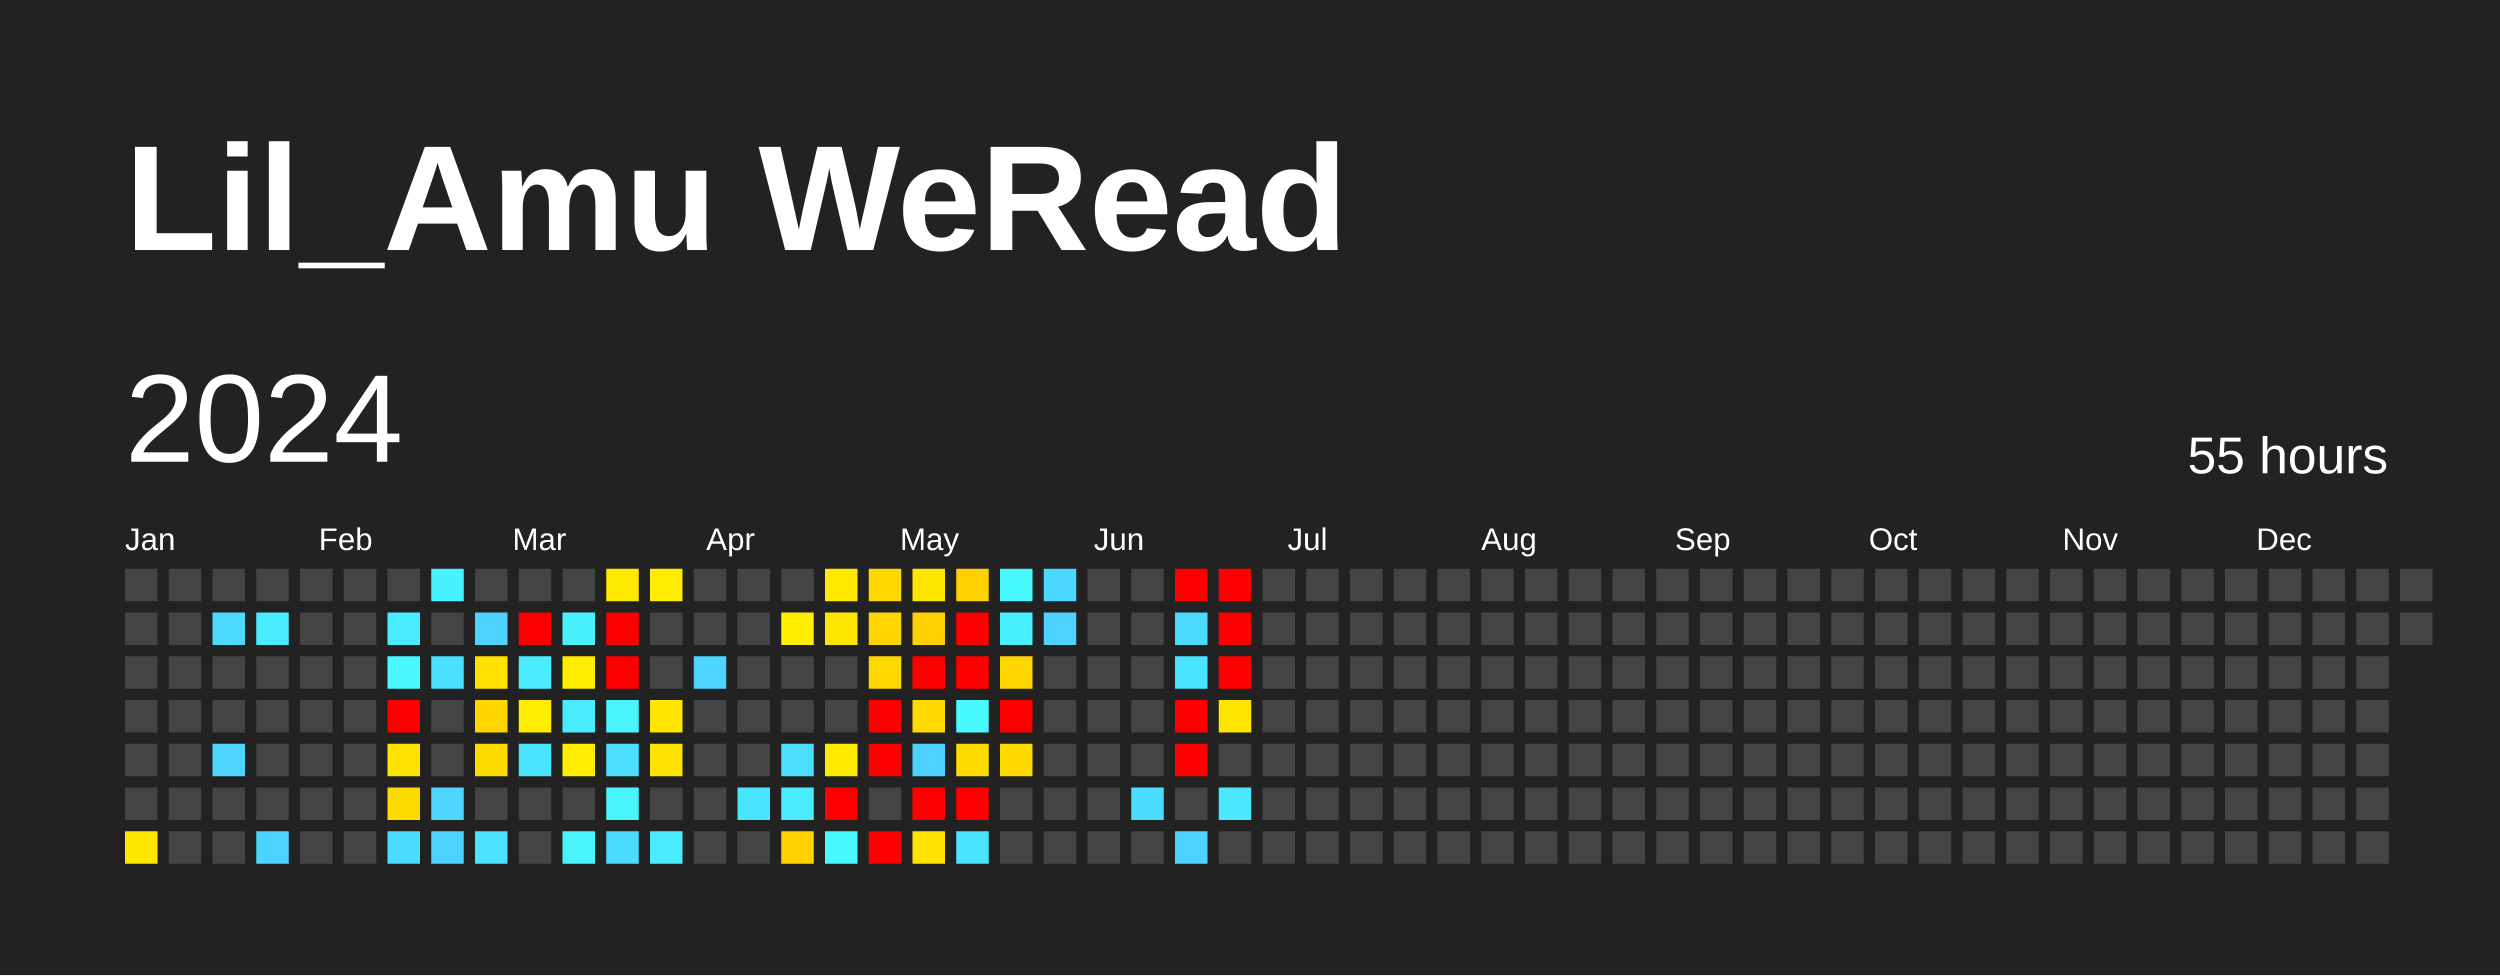
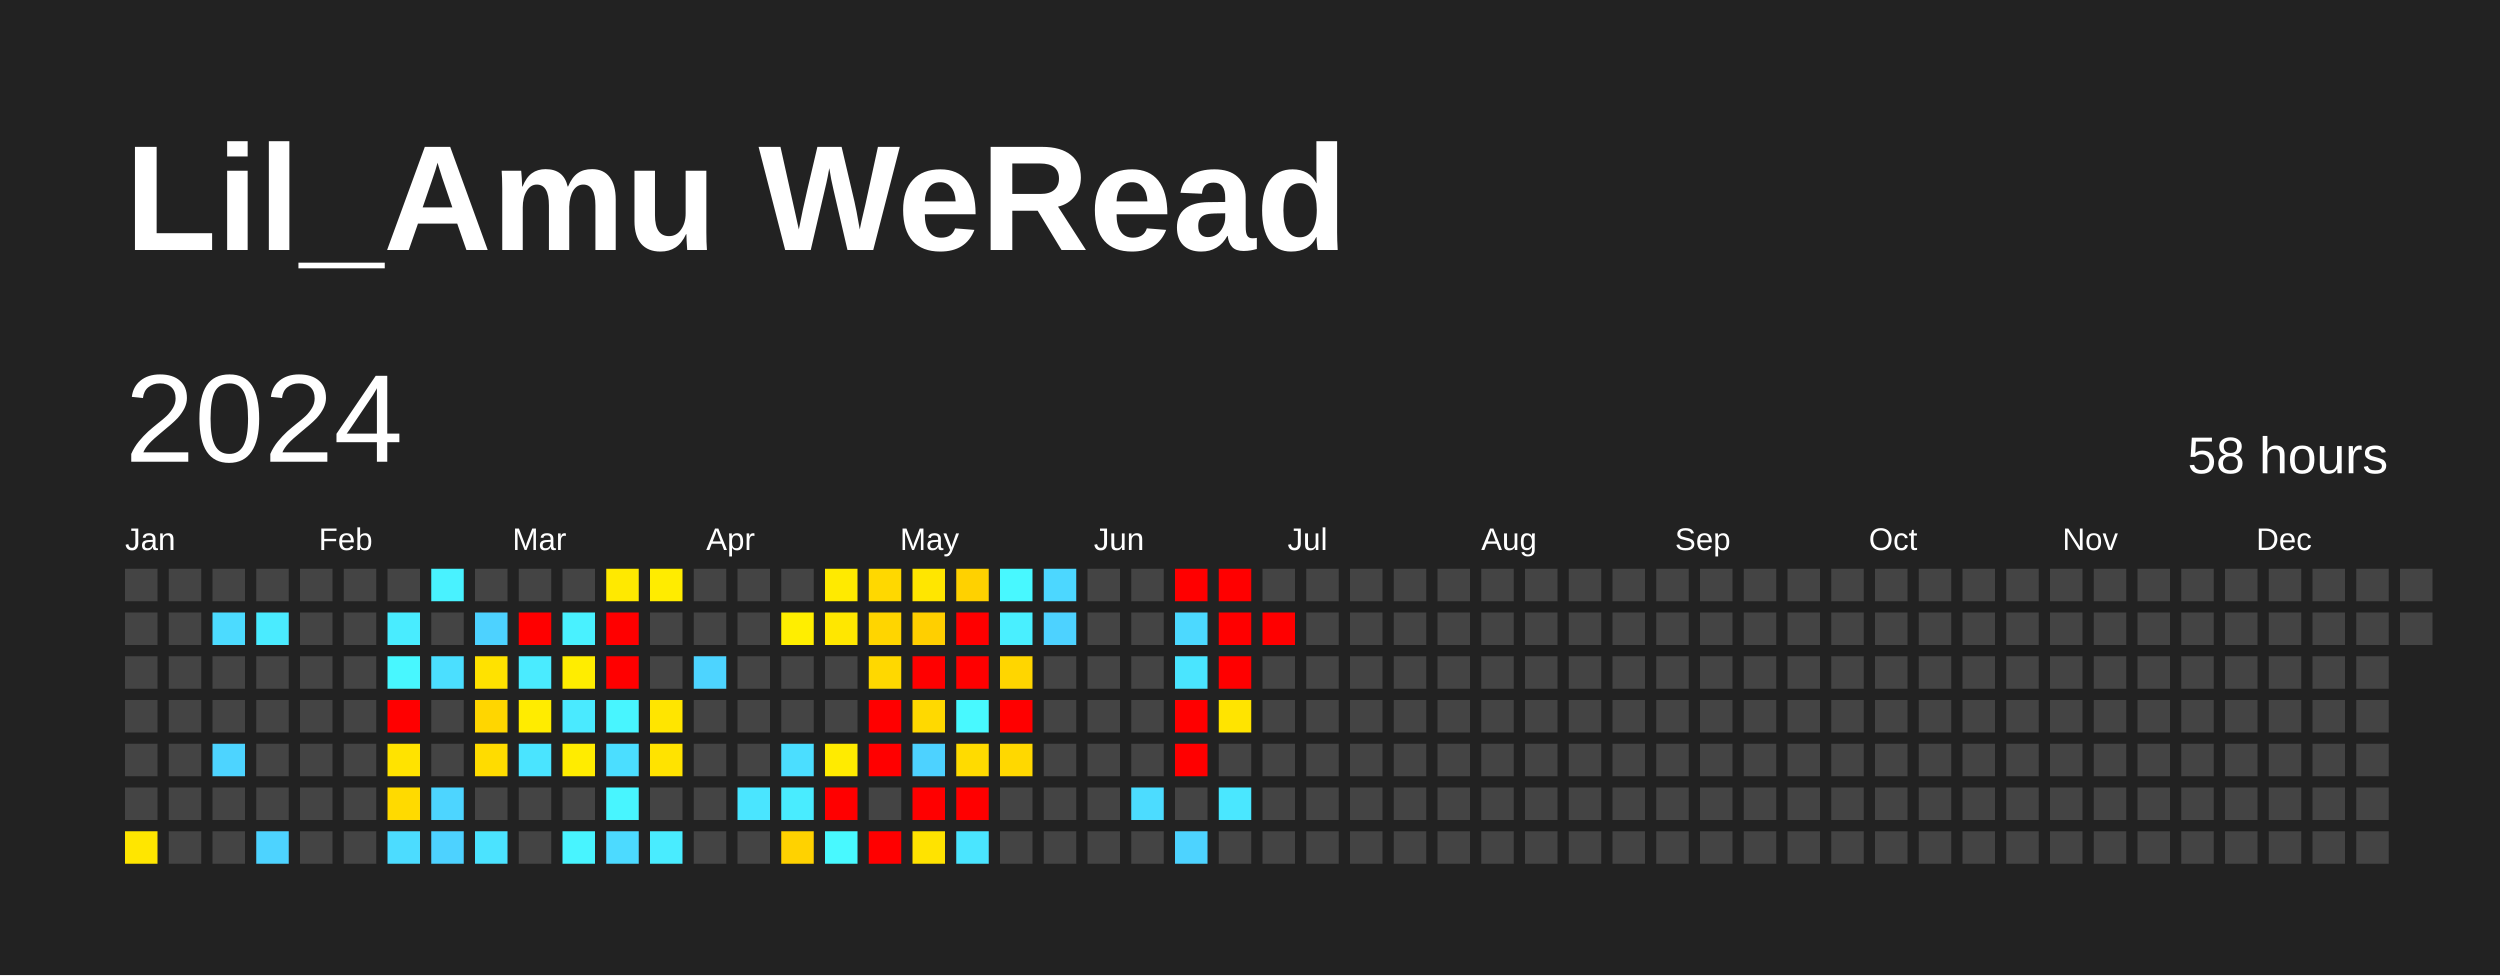
<svg xmlns="http://www.w3.org/2000/svg" baseProfile="full" height="78mm" version="1.1" viewBox="0,0,200,78" width="200mm">
  <defs />
  <rect fill="#222222" height="78" width="200" x="0" y="0" />
  <text fill="#FFFFFF" style="font-size:12px; font-family:Arial; font-weight:bold;" x="10" y="20">Lil_Amu WeRead</text>
  <text dominant-baseline="hanging" fill="#FFFFFF" style="font-size:10.0px; font-family:Arial;" x="10" y="30">2024</text>
-   <text dominant-baseline="hanging" fill="#FFFFFF" style="font-size:4.125px; font-family:Arial;" x="175" y="35">55 hours</text>
+   <text dominant-baseline="hanging" fill="#FFFFFF" style="font-size:4.125px; font-family:Arial;" x="175" y="35">58 hours</text>
  <text fill="#FFFFFF" style="font-size:2.5px; font-family:Arial" x="10.0" y="44">Jan</text>
  <text fill="#FFFFFF" style="font-size:2.5px; font-family:Arial" x="25.5" y="44">Feb</text>
  <text fill="#FFFFFF" style="font-size:2.5px; font-family:Arial" x="41.0" y="44">Mar</text>
  <text fill="#FFFFFF" style="font-size:2.5px; font-family:Arial" x="56.5" y="44">Apr</text>
  <text fill="#FFFFFF" style="font-size:2.5px; font-family:Arial" x="72.0" y="44">May</text>
  <text fill="#FFFFFF" style="font-size:2.5px; font-family:Arial" x="87.5" y="44">Jun</text>
  <text fill="#FFFFFF" style="font-size:2.5px; font-family:Arial" x="103.0" y="44">Jul</text>
  <text fill="#FFFFFF" style="font-size:2.5px; font-family:Arial" x="118.5" y="44">Aug</text>
  <text fill="#FFFFFF" style="font-size:2.5px; font-family:Arial" x="134.0" y="44">Sep</text>
  <text fill="#FFFFFF" style="font-size:2.5px; font-family:Arial" x="149.5" y="44">Oct</text>
  <text fill="#FFFFFF" style="font-size:2.5px; font-family:Arial" x="165.0" y="44">Nov</text>
  <text fill="#FFFFFF" style="font-size:2.5px; font-family:Arial" x="180.5" y="44">Dec</text>
  <rect fill="#444444" height="2.6" width="2.6" x="10.0" y="45.5" />
  <rect fill="#444444" height="2.6" width="2.6" x="10.0" y="49.0" />
  <rect fill="#444444" height="2.6" width="2.6" x="10.0" y="52.5" />
  <rect fill="#444444" height="2.6" width="2.6" x="10.0" y="56.0" />
  <rect fill="#444444" height="2.6" width="2.6" x="10.0" y="59.5" />
  <rect fill="#444444" height="2.6" width="2.6" x="10.0" y="63.0" />
  <rect fill="#ffe600" height="2.6" width="2.6" x="10.0" y="66.5" />
  <rect fill="#444444" height="2.6" width="2.6" x="13.5" y="45.5" />
  <rect fill="#444444" height="2.6" width="2.6" x="13.5" y="49.0" />
  <rect fill="#444444" height="2.6" width="2.6" x="13.5" y="52.5" />
  <rect fill="#444444" height="2.6" width="2.6" x="13.5" y="56.0" />
  <rect fill="#444444" height="2.6" width="2.6" x="13.5" y="59.5" />
  <rect fill="#444444" height="2.6" width="2.6" x="13.5" y="63.0" />
  <rect fill="#444444" height="2.6" width="2.6" x="13.5" y="66.5" />
  <rect fill="#444444" height="2.6" width="2.6" x="17.0" y="45.5" />
  <rect fill="#4cdbff" height="2.6" width="2.6" x="17.0" y="49.0" />
  <rect fill="#444444" height="2.6" width="2.6" x="17.0" y="52.5" />
  <rect fill="#444444" height="2.6" width="2.6" x="17.0" y="56.0" />
  <rect fill="#4dd4ff" height="2.6" width="2.6" x="17.0" y="59.5" />
  <rect fill="#444444" height="2.6" width="2.6" x="17.0" y="63.0" />
  <rect fill="#444444" height="2.6" width="2.6" x="17.0" y="66.5" />
  <rect fill="#444444" height="2.6" width="2.6" x="20.5" y="45.5" />
  <rect fill="#4aebff" height="2.6" width="2.6" x="20.5" y="49.0" />
  <rect fill="#444444" height="2.6" width="2.6" x="20.5" y="52.5" />
  <rect fill="#444444" height="2.6" width="2.6" x="20.5" y="56.0" />
  <rect fill="#444444" height="2.6" width="2.6" x="20.5" y="59.5" />
  <rect fill="#444444" height="2.6" width="2.6" x="20.5" y="63.0" />
  <rect fill="#4dd3ff" height="2.6" width="2.6" x="20.5" y="66.5" />
  <rect fill="#444444" height="2.6" width="2.6" x="24.0" y="45.5" />
  <rect fill="#444444" height="2.6" width="2.6" x="24.0" y="49.0" />
  <rect fill="#444444" height="2.6" width="2.6" x="24.0" y="52.5" />
  <rect fill="#444444" height="2.6" width="2.6" x="24.0" y="56.0" />
  <rect fill="#444444" height="2.6" width="2.6" x="24.0" y="59.5" />
  <rect fill="#444444" height="2.6" width="2.6" x="24.0" y="63.0" />
  <rect fill="#444444" height="2.6" width="2.6" x="24.0" y="66.5" />
  <rect fill="#444444" height="2.6" width="2.6" x="27.5" y="45.5" />
  <rect fill="#444444" height="2.6" width="2.6" x="27.5" y="49.0" />
  <rect fill="#444444" height="2.6" width="2.6" x="27.5" y="52.5" />
  <rect fill="#444444" height="2.6" width="2.6" x="27.5" y="56.0" />
  <rect fill="#444444" height="2.6" width="2.6" x="27.5" y="59.5" />
  <rect fill="#444444" height="2.6" width="2.6" x="27.5" y="63.0" />
  <rect fill="#444444" height="2.6" width="2.6" x="27.5" y="66.5" />
  <rect fill="#444444" height="2.6" width="2.6" x="31.0" y="45.5" />
  <rect fill="#49ecff" height="2.6" width="2.6" x="31.0" y="49.0" />
  <rect fill="#48f7ff" height="2.6" width="2.6" x="31.0" y="52.5" />
  <rect fill="red" height="2.6" width="2.6" x="31.0" y="56.0" />
  <rect fill="#ffe300" height="2.6" width="2.6" x="31.0" y="59.5" />
  <rect fill="#ffda00" height="2.6" width="2.6" x="31.0" y="63.0" />
  <rect fill="#4cdcff" height="2.6" width="2.6" x="31.0" y="66.5" />
  <rect fill="#49f2ff" height="2.6" width="2.6" x="34.5" y="45.5" />
  <rect fill="#444444" height="2.6" width="2.6" x="34.5" y="49.0" />
  <rect fill="#4bdfff" height="2.6" width="2.6" x="34.5" y="52.5" />
  <rect fill="#444444" height="2.6" width="2.6" x="34.5" y="56.0" />
  <rect fill="#444444" height="2.6" width="2.6" x="34.5" y="59.5" />
  <rect fill="#4dd5ff" height="2.6" width="2.6" x="34.5" y="63.0" />
  <rect fill="#4dd2ff" height="2.6" width="2.6" x="34.5" y="66.5" />
  <rect fill="#444444" height="2.6" width="2.6" x="38.0" y="45.5" />
  <rect fill="#4dd2ff" height="2.6" width="2.6" x="38.0" y="49.0" />
  <rect fill="#ffe200" height="2.6" width="2.6" x="38.0" y="52.5" />
  <rect fill="#ffd600" height="2.6" width="2.6" x="38.0" y="56.0" />
  <rect fill="#ffdc00" height="2.6" width="2.6" x="38.0" y="59.5" />
  <rect fill="#444444" height="2.6" width="2.6" x="38.0" y="63.0" />
  <rect fill="#4be3ff" height="2.6" width="2.6" x="38.0" y="66.5" />
  <rect fill="#444444" height="2.6" width="2.6" x="41.5" y="45.5" />
  <rect fill="red" height="2.6" width="2.6" x="41.5" y="49.0" />
  <rect fill="#4aebff" height="2.6" width="2.6" x="41.5" y="52.5" />
  <rect fill="#ffec00" height="2.6" width="2.6" x="41.5" y="56.0" />
  <rect fill="#4ae4ff" height="2.6" width="2.6" x="41.5" y="59.5" />
  <rect fill="#444444" height="2.6" width="2.6" x="41.5" y="63.0" />
  <rect fill="#444444" height="2.6" width="2.6" x="41.5" y="66.5" />
  <rect fill="#444444" height="2.6" width="2.6" x="45.0" y="45.5" />
  <rect fill="#49f1ff" height="2.6" width="2.6" x="45.0" y="49.0" />
  <rect fill="#ffed00" height="2.6" width="2.6" x="45.0" y="52.5" />
  <rect fill="#4aeaff" height="2.6" width="2.6" x="45.0" y="56.0" />
  <rect fill="#ffec00" height="2.6" width="2.6" x="45.0" y="59.5" />
  <rect fill="#444444" height="2.6" width="2.6" x="45.0" y="63.0" />
  <rect fill="#48f4ff" height="2.6" width="2.6" x="45.0" y="66.5" />
  <rect fill="#ffe900" height="2.6" width="2.6" x="48.5" y="45.5" />
  <rect fill="red" height="2.6" width="2.6" x="48.5" y="49.0" />
  <rect fill="red" height="2.6" width="2.6" x="48.5" y="52.5" />
  <rect fill="#48f5ff" height="2.6" width="2.6" x="48.5" y="56.0" />
  <rect fill="#4bdeff" height="2.6" width="2.6" x="48.5" y="59.5" />
  <rect fill="#48f5ff" height="2.6" width="2.6" x="48.5" y="63.0" />
  <rect fill="#4cdaff" height="2.6" width="2.6" x="48.5" y="66.5" />
  <rect fill="#ffec00" height="2.6" width="2.6" x="52.0" y="45.5" />
  <rect fill="#444444" height="2.6" width="2.6" x="52.0" y="49.0" />
  <rect fill="#444444" height="2.6" width="2.6" x="52.0" y="52.5" />
  <rect fill="#ffe500" height="2.6" width="2.6" x="52.0" y="56.0" />
  <rect fill="#ffe300" height="2.6" width="2.6" x="52.0" y="59.5" />
  <rect fill="#444444" height="2.6" width="2.6" x="52.0" y="63.0" />
  <rect fill="#49ecff" height="2.6" width="2.6" x="52.0" y="66.5" />
  <rect fill="#444444" height="2.6" width="2.6" x="55.5" y="45.5" />
  <rect fill="#444444" height="2.6" width="2.6" x="55.5" y="49.0" />
  <rect fill="#4dd4ff" height="2.6" width="2.6" x="55.5" y="52.5" />
  <rect fill="#444444" height="2.6" width="2.6" x="55.5" y="56.0" />
  <rect fill="#444444" height="2.6" width="2.6" x="55.5" y="59.5" />
  <rect fill="#444444" height="2.6" width="2.6" x="55.5" y="63.0" />
  <rect fill="#444444" height="2.6" width="2.6" x="55.5" y="66.5" />
  <rect fill="#444444" height="2.6" width="2.6" x="59.0" y="45.5" />
  <rect fill="#444444" height="2.6" width="2.6" x="59.0" y="49.0" />
  <rect fill="#444444" height="2.6" width="2.6" x="59.0" y="52.5" />
  <rect fill="#444444" height="2.6" width="2.6" x="59.0" y="56.0" />
  <rect fill="#444444" height="2.6" width="2.6" x="59.0" y="59.5" />
  <rect fill="#4ae5ff" height="2.6" width="2.6" x="59.0" y="63.0" />
  <rect fill="#444444" height="2.6" width="2.6" x="59.0" y="66.5" />
  <rect fill="#444444" height="2.6" width="2.6" x="62.5" y="45.5" />
  <rect fill="#ffee00" height="2.6" width="2.6" x="62.5" y="49.0" />
  <rect fill="#444444" height="2.6" width="2.6" x="62.5" y="52.5" />
  <rect fill="#444444" height="2.6" width="2.6" x="62.5" y="56.0" />
  <rect fill="#4bdeff" height="2.6" width="2.6" x="62.5" y="59.5" />
  <rect fill="#49ecff" height="2.6" width="2.6" x="62.5" y="63.0" />
  <rect fill="#ffd200" height="2.6" width="2.6" x="62.5" y="66.5" />
  <rect fill="#ffea00" height="2.6" width="2.6" x="66.0" y="45.5" />
  <rect fill="#ffe700" height="2.6" width="2.6" x="66.0" y="49.0" />
  <rect fill="#444444" height="2.6" width="2.6" x="66.0" y="52.5" />
  <rect fill="#444444" height="2.6" width="2.6" x="66.0" y="56.0" />
  <rect fill="#ffeb00" height="2.6" width="2.6" x="66.0" y="59.5" />
  <rect fill="red" height="2.6" width="2.6" x="66.0" y="63.0" />
  <rect fill="#48f9ff" height="2.6" width="2.6" x="66.0" y="66.5" />
  <rect fill="#ffd800" height="2.6" width="2.6" x="69.5" y="45.5" />
  <rect fill="#ffd500" height="2.6" width="2.6" x="69.5" y="49.0" />
  <rect fill="#ffd800" height="2.6" width="2.6" x="69.5" y="52.5" />
  <rect fill="red" height="2.6" width="2.6" x="69.5" y="56.0" />
  <rect fill="red" height="2.6" width="2.6" x="69.5" y="59.5" />
  <rect fill="#444444" height="2.6" width="2.6" x="69.5" y="63.0" />
  <rect fill="red" height="2.6" width="2.6" x="69.5" y="66.5" />
  <rect fill="#ffe600" height="2.6" width="2.6" x="73.0" y="45.5" />
  <rect fill="#ffcf00" height="2.6" width="2.6" x="73.0" y="49.0" />
  <rect fill="red" height="2.6" width="2.6" x="73.0" y="52.5" />
  <rect fill="#ffd900" height="2.6" width="2.6" x="73.0" y="56.0" />
  <rect fill="#4dd2ff" height="2.6" width="2.6" x="73.0" y="59.5" />
  <rect fill="red" height="2.6" width="2.6" x="73.0" y="63.0" />
  <rect fill="#ffe300" height="2.6" width="2.6" x="73.0" y="66.5" />
  <rect fill="#ffd100" height="2.6" width="2.6" x="76.5" y="45.5" />
  <rect fill="red" height="2.6" width="2.6" x="76.5" y="49.0" />
  <rect fill="red" height="2.6" width="2.6" x="76.5" y="52.5" />
  <rect fill="#48f9ff" height="2.6" width="2.6" x="76.5" y="56.0" />
  <rect fill="#ffdb00" height="2.6" width="2.6" x="76.5" y="59.5" />
  <rect fill="red" height="2.6" width="2.6" x="76.5" y="63.0" />
  <rect fill="#4ae5ff" height="2.6" width="2.6" x="76.5" y="66.5" />
  <rect fill="#48f8ff" height="2.6" width="2.6" x="80.0" y="45.5" />
  <rect fill="#49efff" height="2.6" width="2.6" x="80.0" y="49.0" />
  <rect fill="#ffd600" height="2.6" width="2.6" x="80.0" y="52.5" />
  <rect fill="red" height="2.6" width="2.6" x="80.0" y="56.0" />
  <rect fill="#ffd800" height="2.6" width="2.6" x="80.0" y="59.5" />
  <rect fill="#444444" height="2.6" width="2.6" x="80.0" y="63.0" />
  <rect fill="#444444" height="2.6" width="2.6" x="80.0" y="66.5" />
  <rect fill="#4cd7ff" height="2.6" width="2.6" x="83.5" y="45.5" />
  <rect fill="#4dd2ff" height="2.6" width="2.6" x="83.5" y="49.0" />
  <rect fill="#444444" height="2.6" width="2.6" x="83.5" y="52.5" />
  <rect fill="#444444" height="2.6" width="2.6" x="83.5" y="56.0" />
  <rect fill="#444444" height="2.6" width="2.6" x="83.5" y="59.5" />
  <rect fill="#444444" height="2.6" width="2.6" x="83.5" y="63.0" />
  <rect fill="#444444" height="2.6" width="2.6" x="83.5" y="66.5" />
  <rect fill="#444444" height="2.6" width="2.6" x="87.0" y="45.5" />
  <rect fill="#444444" height="2.6" width="2.6" x="87.0" y="49.0" />
  <rect fill="#444444" height="2.6" width="2.6" x="87.0" y="52.5" />
  <rect fill="#444444" height="2.6" width="2.6" x="87.0" y="56.0" />
  <rect fill="#444444" height="2.6" width="2.6" x="87.0" y="59.5" />
  <rect fill="#444444" height="2.6" width="2.6" x="87.0" y="63.0" />
  <rect fill="#444444" height="2.6" width="2.6" x="87.0" y="66.5" />
  <rect fill="#444444" height="2.6" width="2.6" x="90.5" y="45.5" />
  <rect fill="#444444" height="2.6" width="2.6" x="90.5" y="49.0" />
  <rect fill="#444444" height="2.6" width="2.6" x="90.5" y="52.5" />
  <rect fill="#444444" height="2.6" width="2.6" x="90.5" y="56.0" />
  <rect fill="#444444" height="2.6" width="2.6" x="90.5" y="59.5" />
  <rect fill="#4cdcff" height="2.6" width="2.6" x="90.5" y="63.0" />
  <rect fill="#444444" height="2.6" width="2.6" x="90.5" y="66.5" />
  <rect fill="red" height="2.6" width="2.6" x="94.0" y="45.5" />
  <rect fill="#4cd9ff" height="2.6" width="2.6" x="94.0" y="49.0" />
  <rect fill="#4ae5ff" height="2.6" width="2.6" x="94.0" y="52.5" />
  <rect fill="red" height="2.6" width="2.6" x="94.0" y="56.0" />
  <rect fill="red" height="2.6" width="2.6" x="94.0" y="59.5" />
  <rect fill="#444444" height="2.6" width="2.6" x="94.0" y="63.0" />
  <rect fill="#4dd3ff" height="2.6" width="2.6" x="94.0" y="66.5" />
  <rect fill="red" height="2.6" width="2.6" x="97.5" y="45.5" />
  <rect fill="red" height="2.6" width="2.6" x="97.5" y="49.0" />
  <rect fill="red" height="2.6" width="2.6" x="97.5" y="52.5" />
  <rect fill="#ffe400" height="2.6" width="2.6" x="97.5" y="56.0" />
  <rect fill="#444444" height="2.6" width="2.6" x="97.5" y="59.5" />
  <rect fill="#4ae7ff" height="2.6" width="2.6" x="97.5" y="63.0" />
  <rect fill="#444444" height="2.6" width="2.6" x="97.5" y="66.5" />
  <rect fill="#444444" height="2.6" width="2.6" x="101.0" y="45.5" />
-   <rect fill="#444444" height="2.6" width="2.6" x="101.0" y="49.0" />
+   <rect fill="red" height="2.6" width="2.6" x="101.0" y="49.0" />
  <rect fill="#444444" height="2.6" width="2.6" x="101.0" y="52.5" />
  <rect fill="#444444" height="2.6" width="2.6" x="101.0" y="56.0" />
  <rect fill="#444444" height="2.6" width="2.6" x="101.0" y="59.5" />
  <rect fill="#444444" height="2.6" width="2.6" x="101.0" y="63.0" />
  <rect fill="#444444" height="2.6" width="2.6" x="101.0" y="66.5" />
  <rect fill="#444444" height="2.6" width="2.6" x="104.5" y="45.5" />
  <rect fill="#444444" height="2.6" width="2.6" x="104.5" y="49.0" />
  <rect fill="#444444" height="2.6" width="2.6" x="104.5" y="52.5" />
  <rect fill="#444444" height="2.6" width="2.6" x="104.5" y="56.0" />
  <rect fill="#444444" height="2.6" width="2.6" x="104.5" y="59.5" />
  <rect fill="#444444" height="2.6" width="2.6" x="104.5" y="63.0" />
  <rect fill="#444444" height="2.6" width="2.6" x="104.5" y="66.5" />
  <rect fill="#444444" height="2.6" width="2.6" x="108.0" y="45.5" />
  <rect fill="#444444" height="2.6" width="2.6" x="108.0" y="49.0" />
  <rect fill="#444444" height="2.6" width="2.6" x="108.0" y="52.5" />
  <rect fill="#444444" height="2.6" width="2.6" x="108.0" y="56.0" />
  <rect fill="#444444" height="2.6" width="2.6" x="108.0" y="59.5" />
  <rect fill="#444444" height="2.6" width="2.6" x="108.0" y="63.0" />
  <rect fill="#444444" height="2.6" width="2.6" x="108.0" y="66.5" />
  <rect fill="#444444" height="2.6" width="2.6" x="111.5" y="45.5" />
  <rect fill="#444444" height="2.6" width="2.6" x="111.5" y="49.0" />
  <rect fill="#444444" height="2.6" width="2.6" x="111.5" y="52.5" />
  <rect fill="#444444" height="2.6" width="2.6" x="111.5" y="56.0" />
  <rect fill="#444444" height="2.6" width="2.6" x="111.5" y="59.5" />
  <rect fill="#444444" height="2.6" width="2.6" x="111.5" y="63.0" />
  <rect fill="#444444" height="2.6" width="2.6" x="111.5" y="66.5" />
  <rect fill="#444444" height="2.6" width="2.6" x="115.0" y="45.5" />
  <rect fill="#444444" height="2.6" width="2.6" x="115.0" y="49.0" />
  <rect fill="#444444" height="2.6" width="2.6" x="115.0" y="52.5" />
  <rect fill="#444444" height="2.6" width="2.6" x="115.0" y="56.0" />
  <rect fill="#444444" height="2.6" width="2.6" x="115.0" y="59.5" />
  <rect fill="#444444" height="2.6" width="2.6" x="115.0" y="63.0" />
  <rect fill="#444444" height="2.6" width="2.6" x="115.0" y="66.5" />
  <rect fill="#444444" height="2.6" width="2.6" x="118.5" y="45.5" />
  <rect fill="#444444" height="2.6" width="2.6" x="118.5" y="49.0" />
  <rect fill="#444444" height="2.6" width="2.6" x="118.5" y="52.5" />
  <rect fill="#444444" height="2.6" width="2.6" x="118.5" y="56.0" />
  <rect fill="#444444" height="2.6" width="2.6" x="118.5" y="59.5" />
  <rect fill="#444444" height="2.6" width="2.6" x="118.5" y="63.0" />
  <rect fill="#444444" height="2.6" width="2.6" x="118.5" y="66.5" />
  <rect fill="#444444" height="2.6" width="2.6" x="122.0" y="45.5" />
  <rect fill="#444444" height="2.6" width="2.6" x="122.0" y="49.0" />
  <rect fill="#444444" height="2.6" width="2.6" x="122.0" y="52.5" />
  <rect fill="#444444" height="2.6" width="2.6" x="122.0" y="56.0" />
  <rect fill="#444444" height="2.6" width="2.6" x="122.0" y="59.5" />
  <rect fill="#444444" height="2.6" width="2.6" x="122.0" y="63.0" />
  <rect fill="#444444" height="2.6" width="2.6" x="122.0" y="66.5" />
  <rect fill="#444444" height="2.6" width="2.6" x="125.5" y="45.5" />
  <rect fill="#444444" height="2.6" width="2.6" x="125.5" y="49.0" />
  <rect fill="#444444" height="2.6" width="2.6" x="125.5" y="52.5" />
  <rect fill="#444444" height="2.6" width="2.6" x="125.5" y="56.0" />
  <rect fill="#444444" height="2.6" width="2.6" x="125.5" y="59.5" />
  <rect fill="#444444" height="2.6" width="2.6" x="125.5" y="63.0" />
  <rect fill="#444444" height="2.6" width="2.6" x="125.5" y="66.5" />
  <rect fill="#444444" height="2.6" width="2.6" x="129.0" y="45.5" />
  <rect fill="#444444" height="2.6" width="2.6" x="129.0" y="49.0" />
  <rect fill="#444444" height="2.6" width="2.6" x="129.0" y="52.5" />
  <rect fill="#444444" height="2.6" width="2.6" x="129.0" y="56.0" />
  <rect fill="#444444" height="2.6" width="2.6" x="129.0" y="59.5" />
  <rect fill="#444444" height="2.6" width="2.6" x="129.0" y="63.0" />
  <rect fill="#444444" height="2.6" width="2.6" x="129.0" y="66.5" />
  <rect fill="#444444" height="2.6" width="2.6" x="132.5" y="45.5" />
  <rect fill="#444444" height="2.6" width="2.6" x="132.5" y="49.0" />
  <rect fill="#444444" height="2.6" width="2.6" x="132.5" y="52.5" />
  <rect fill="#444444" height="2.6" width="2.6" x="132.5" y="56.0" />
  <rect fill="#444444" height="2.6" width="2.6" x="132.5" y="59.5" />
  <rect fill="#444444" height="2.6" width="2.6" x="132.5" y="63.0" />
  <rect fill="#444444" height="2.6" width="2.6" x="132.5" y="66.5" />
  <rect fill="#444444" height="2.6" width="2.6" x="136.0" y="45.5" />
  <rect fill="#444444" height="2.6" width="2.6" x="136.0" y="49.0" />
  <rect fill="#444444" height="2.6" width="2.6" x="136.0" y="52.5" />
  <rect fill="#444444" height="2.6" width="2.6" x="136.0" y="56.0" />
  <rect fill="#444444" height="2.6" width="2.6" x="136.0" y="59.5" />
  <rect fill="#444444" height="2.6" width="2.6" x="136.0" y="63.0" />
  <rect fill="#444444" height="2.6" width="2.6" x="136.0" y="66.5" />
  <rect fill="#444444" height="2.6" width="2.6" x="139.5" y="45.5" />
  <rect fill="#444444" height="2.6" width="2.6" x="139.5" y="49.0" />
  <rect fill="#444444" height="2.6" width="2.6" x="139.5" y="52.5" />
  <rect fill="#444444" height="2.6" width="2.6" x="139.5" y="56.0" />
  <rect fill="#444444" height="2.6" width="2.6" x="139.5" y="59.5" />
  <rect fill="#444444" height="2.6" width="2.6" x="139.5" y="63.0" />
  <rect fill="#444444" height="2.6" width="2.6" x="139.5" y="66.5" />
  <rect fill="#444444" height="2.6" width="2.6" x="143.0" y="45.5" />
  <rect fill="#444444" height="2.6" width="2.6" x="143.0" y="49.0" />
  <rect fill="#444444" height="2.6" width="2.6" x="143.0" y="52.5" />
  <rect fill="#444444" height="2.6" width="2.6" x="143.0" y="56.0" />
  <rect fill="#444444" height="2.6" width="2.6" x="143.0" y="59.5" />
  <rect fill="#444444" height="2.6" width="2.6" x="143.0" y="63.0" />
  <rect fill="#444444" height="2.6" width="2.6" x="143.0" y="66.5" />
  <rect fill="#444444" height="2.6" width="2.6" x="146.5" y="45.5" />
  <rect fill="#444444" height="2.6" width="2.6" x="146.5" y="49.0" />
  <rect fill="#444444" height="2.6" width="2.6" x="146.5" y="52.5" />
  <rect fill="#444444" height="2.6" width="2.6" x="146.5" y="56.0" />
  <rect fill="#444444" height="2.6" width="2.6" x="146.5" y="59.5" />
  <rect fill="#444444" height="2.6" width="2.6" x="146.5" y="63.0" />
  <rect fill="#444444" height="2.6" width="2.6" x="146.5" y="66.5" />
  <rect fill="#444444" height="2.6" width="2.6" x="150.0" y="45.5" />
  <rect fill="#444444" height="2.6" width="2.6" x="150.0" y="49.0" />
  <rect fill="#444444" height="2.6" width="2.6" x="150.0" y="52.5" />
  <rect fill="#444444" height="2.6" width="2.6" x="150.0" y="56.0" />
  <rect fill="#444444" height="2.6" width="2.6" x="150.0" y="59.5" />
  <rect fill="#444444" height="2.6" width="2.6" x="150.0" y="63.0" />
  <rect fill="#444444" height="2.6" width="2.6" x="150.0" y="66.5" />
  <rect fill="#444444" height="2.6" width="2.6" x="153.5" y="45.5" />
  <rect fill="#444444" height="2.6" width="2.6" x="153.5" y="49.0" />
  <rect fill="#444444" height="2.6" width="2.6" x="153.5" y="52.5" />
  <rect fill="#444444" height="2.6" width="2.6" x="153.5" y="56.0" />
  <rect fill="#444444" height="2.6" width="2.6" x="153.5" y="59.5" />
  <rect fill="#444444" height="2.6" width="2.6" x="153.5" y="63.0" />
  <rect fill="#444444" height="2.6" width="2.6" x="153.5" y="66.5" />
  <rect fill="#444444" height="2.6" width="2.6" x="157.0" y="45.5" />
  <rect fill="#444444" height="2.6" width="2.6" x="157.0" y="49.0" />
  <rect fill="#444444" height="2.6" width="2.6" x="157.0" y="52.5" />
  <rect fill="#444444" height="2.6" width="2.6" x="157.0" y="56.0" />
  <rect fill="#444444" height="2.6" width="2.6" x="157.0" y="59.5" />
  <rect fill="#444444" height="2.6" width="2.6" x="157.0" y="63.0" />
  <rect fill="#444444" height="2.6" width="2.6" x="157.0" y="66.5" />
  <rect fill="#444444" height="2.6" width="2.6" x="160.5" y="45.5" />
  <rect fill="#444444" height="2.6" width="2.6" x="160.5" y="49.0" />
  <rect fill="#444444" height="2.6" width="2.6" x="160.5" y="52.5" />
  <rect fill="#444444" height="2.6" width="2.6" x="160.5" y="56.0" />
  <rect fill="#444444" height="2.6" width="2.6" x="160.5" y="59.5" />
  <rect fill="#444444" height="2.6" width="2.6" x="160.5" y="63.0" />
  <rect fill="#444444" height="2.6" width="2.6" x="160.5" y="66.5" />
  <rect fill="#444444" height="2.6" width="2.6" x="164.0" y="45.5" />
  <rect fill="#444444" height="2.6" width="2.6" x="164.0" y="49.0" />
  <rect fill="#444444" height="2.6" width="2.6" x="164.0" y="52.5" />
  <rect fill="#444444" height="2.6" width="2.6" x="164.0" y="56.0" />
  <rect fill="#444444" height="2.6" width="2.6" x="164.0" y="59.5" />
  <rect fill="#444444" height="2.6" width="2.6" x="164.0" y="63.0" />
  <rect fill="#444444" height="2.6" width="2.6" x="164.0" y="66.5" />
  <rect fill="#444444" height="2.6" width="2.6" x="167.5" y="45.5" />
  <rect fill="#444444" height="2.6" width="2.6" x="167.5" y="49.0" />
  <rect fill="#444444" height="2.6" width="2.6" x="167.5" y="52.5" />
  <rect fill="#444444" height="2.6" width="2.6" x="167.5" y="56.0" />
  <rect fill="#444444" height="2.6" width="2.6" x="167.5" y="59.5" />
  <rect fill="#444444" height="2.6" width="2.6" x="167.5" y="63.0" />
  <rect fill="#444444" height="2.6" width="2.6" x="167.5" y="66.5" />
  <rect fill="#444444" height="2.6" width="2.6" x="171.0" y="45.5" />
  <rect fill="#444444" height="2.6" width="2.6" x="171.0" y="49.0" />
  <rect fill="#444444" height="2.6" width="2.6" x="171.0" y="52.5" />
  <rect fill="#444444" height="2.6" width="2.6" x="171.0" y="56.0" />
  <rect fill="#444444" height="2.6" width="2.6" x="171.0" y="59.5" />
  <rect fill="#444444" height="2.6" width="2.6" x="171.0" y="63.0" />
  <rect fill="#444444" height="2.6" width="2.6" x="171.0" y="66.5" />
  <rect fill="#444444" height="2.6" width="2.6" x="174.5" y="45.5" />
  <rect fill="#444444" height="2.6" width="2.6" x="174.5" y="49.0" />
  <rect fill="#444444" height="2.6" width="2.6" x="174.5" y="52.5" />
  <rect fill="#444444" height="2.6" width="2.6" x="174.5" y="56.0" />
  <rect fill="#444444" height="2.6" width="2.6" x="174.5" y="59.5" />
  <rect fill="#444444" height="2.6" width="2.6" x="174.5" y="63.0" />
  <rect fill="#444444" height="2.6" width="2.6" x="174.5" y="66.5" />
  <rect fill="#444444" height="2.6" width="2.6" x="178.0" y="45.5" />
  <rect fill="#444444" height="2.6" width="2.6" x="178.0" y="49.0" />
  <rect fill="#444444" height="2.6" width="2.6" x="178.0" y="52.5" />
  <rect fill="#444444" height="2.6" width="2.6" x="178.0" y="56.0" />
  <rect fill="#444444" height="2.6" width="2.6" x="178.0" y="59.5" />
  <rect fill="#444444" height="2.6" width="2.6" x="178.0" y="63.0" />
  <rect fill="#444444" height="2.6" width="2.6" x="178.0" y="66.5" />
  <rect fill="#444444" height="2.6" width="2.6" x="181.5" y="45.5" />
  <rect fill="#444444" height="2.6" width="2.6" x="181.5" y="49.0" />
  <rect fill="#444444" height="2.6" width="2.6" x="181.5" y="52.5" />
  <rect fill="#444444" height="2.6" width="2.6" x="181.5" y="56.0" />
  <rect fill="#444444" height="2.6" width="2.6" x="181.5" y="59.5" />
  <rect fill="#444444" height="2.6" width="2.6" x="181.5" y="63.0" />
  <rect fill="#444444" height="2.6" width="2.6" x="181.5" y="66.5" />
  <rect fill="#444444" height="2.6" width="2.6" x="185.0" y="45.5" />
  <rect fill="#444444" height="2.6" width="2.6" x="185.0" y="49.0" />
  <rect fill="#444444" height="2.6" width="2.6" x="185.0" y="52.5" />
  <rect fill="#444444" height="2.6" width="2.6" x="185.0" y="56.0" />
  <rect fill="#444444" height="2.6" width="2.6" x="185.0" y="59.5" />
  <rect fill="#444444" height="2.6" width="2.6" x="185.0" y="63.0" />
  <rect fill="#444444" height="2.6" width="2.6" x="185.0" y="66.5" />
  <rect fill="#444444" height="2.6" width="2.6" x="188.5" y="45.5" />
  <rect fill="#444444" height="2.6" width="2.6" x="188.5" y="49.0" />
  <rect fill="#444444" height="2.6" width="2.6" x="188.5" y="52.5" />
  <rect fill="#444444" height="2.6" width="2.6" x="188.5" y="56.0" />
  <rect fill="#444444" height="2.6" width="2.6" x="188.5" y="59.5" />
  <rect fill="#444444" height="2.6" width="2.6" x="188.5" y="63.0" />
  <rect fill="#444444" height="2.6" width="2.6" x="188.5" y="66.5" />
  <rect fill="#444444" height="2.6" width="2.6" x="192.0" y="45.5" />
  <rect fill="#444444" height="2.6" width="2.6" x="192.0" y="49.0" />
</svg>
